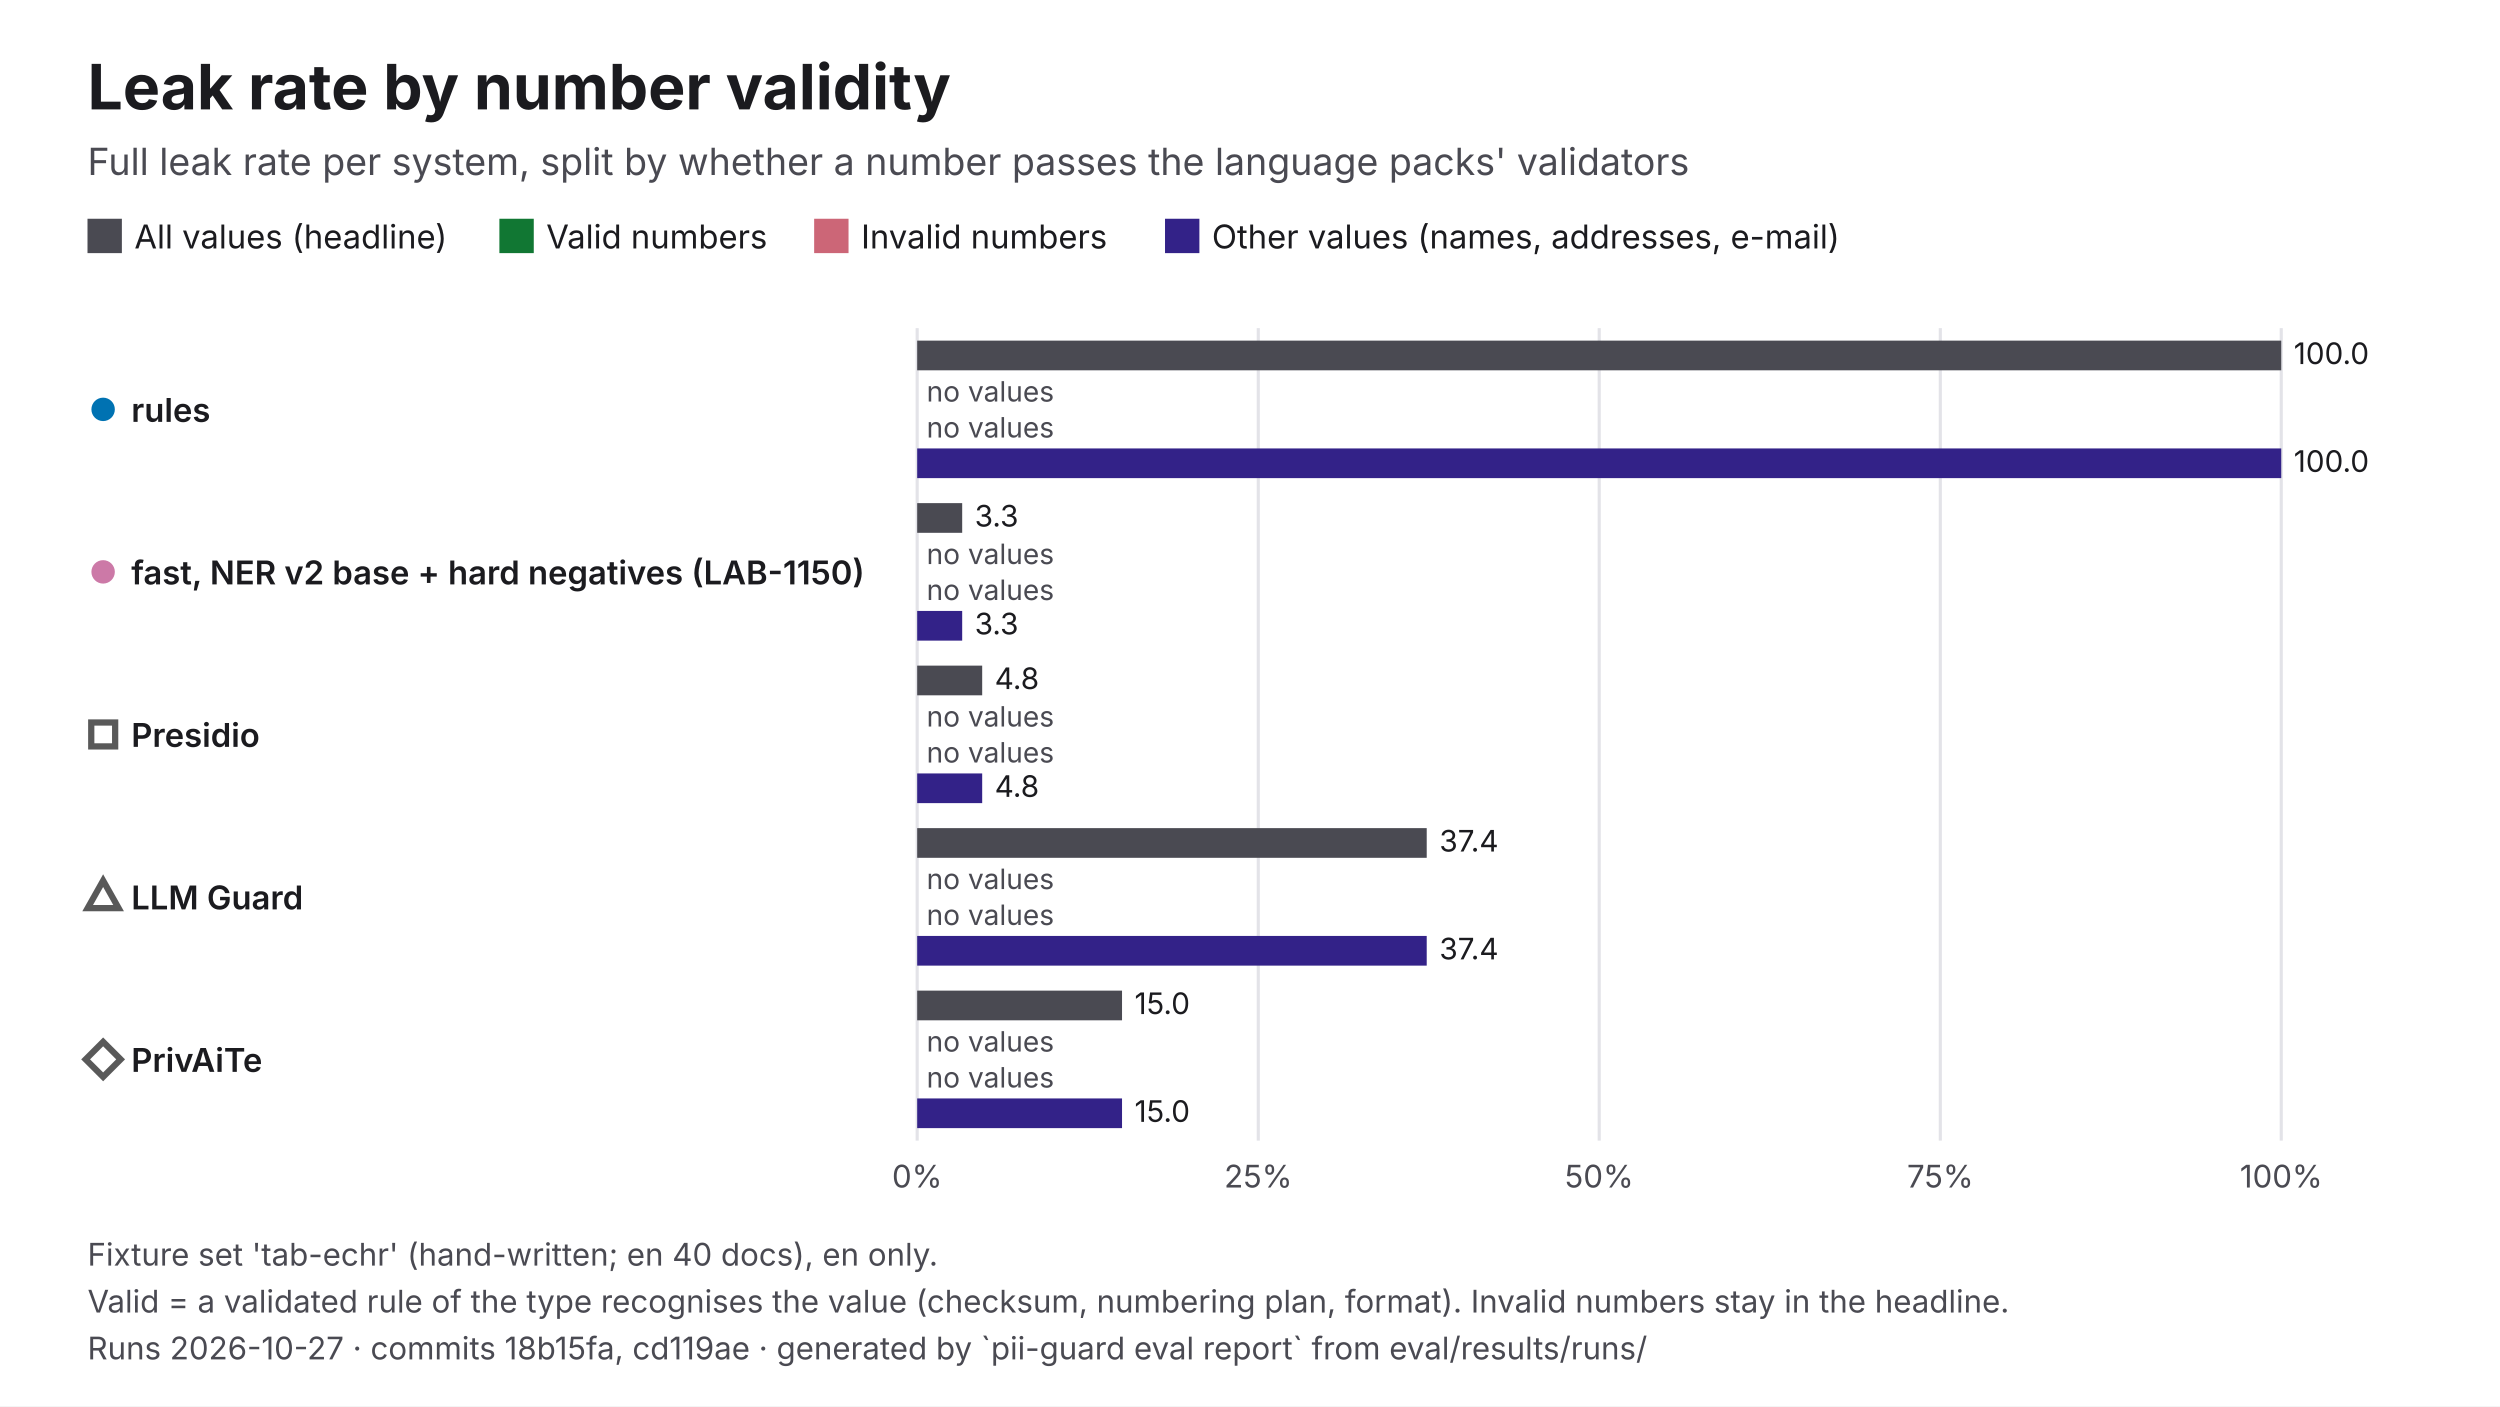
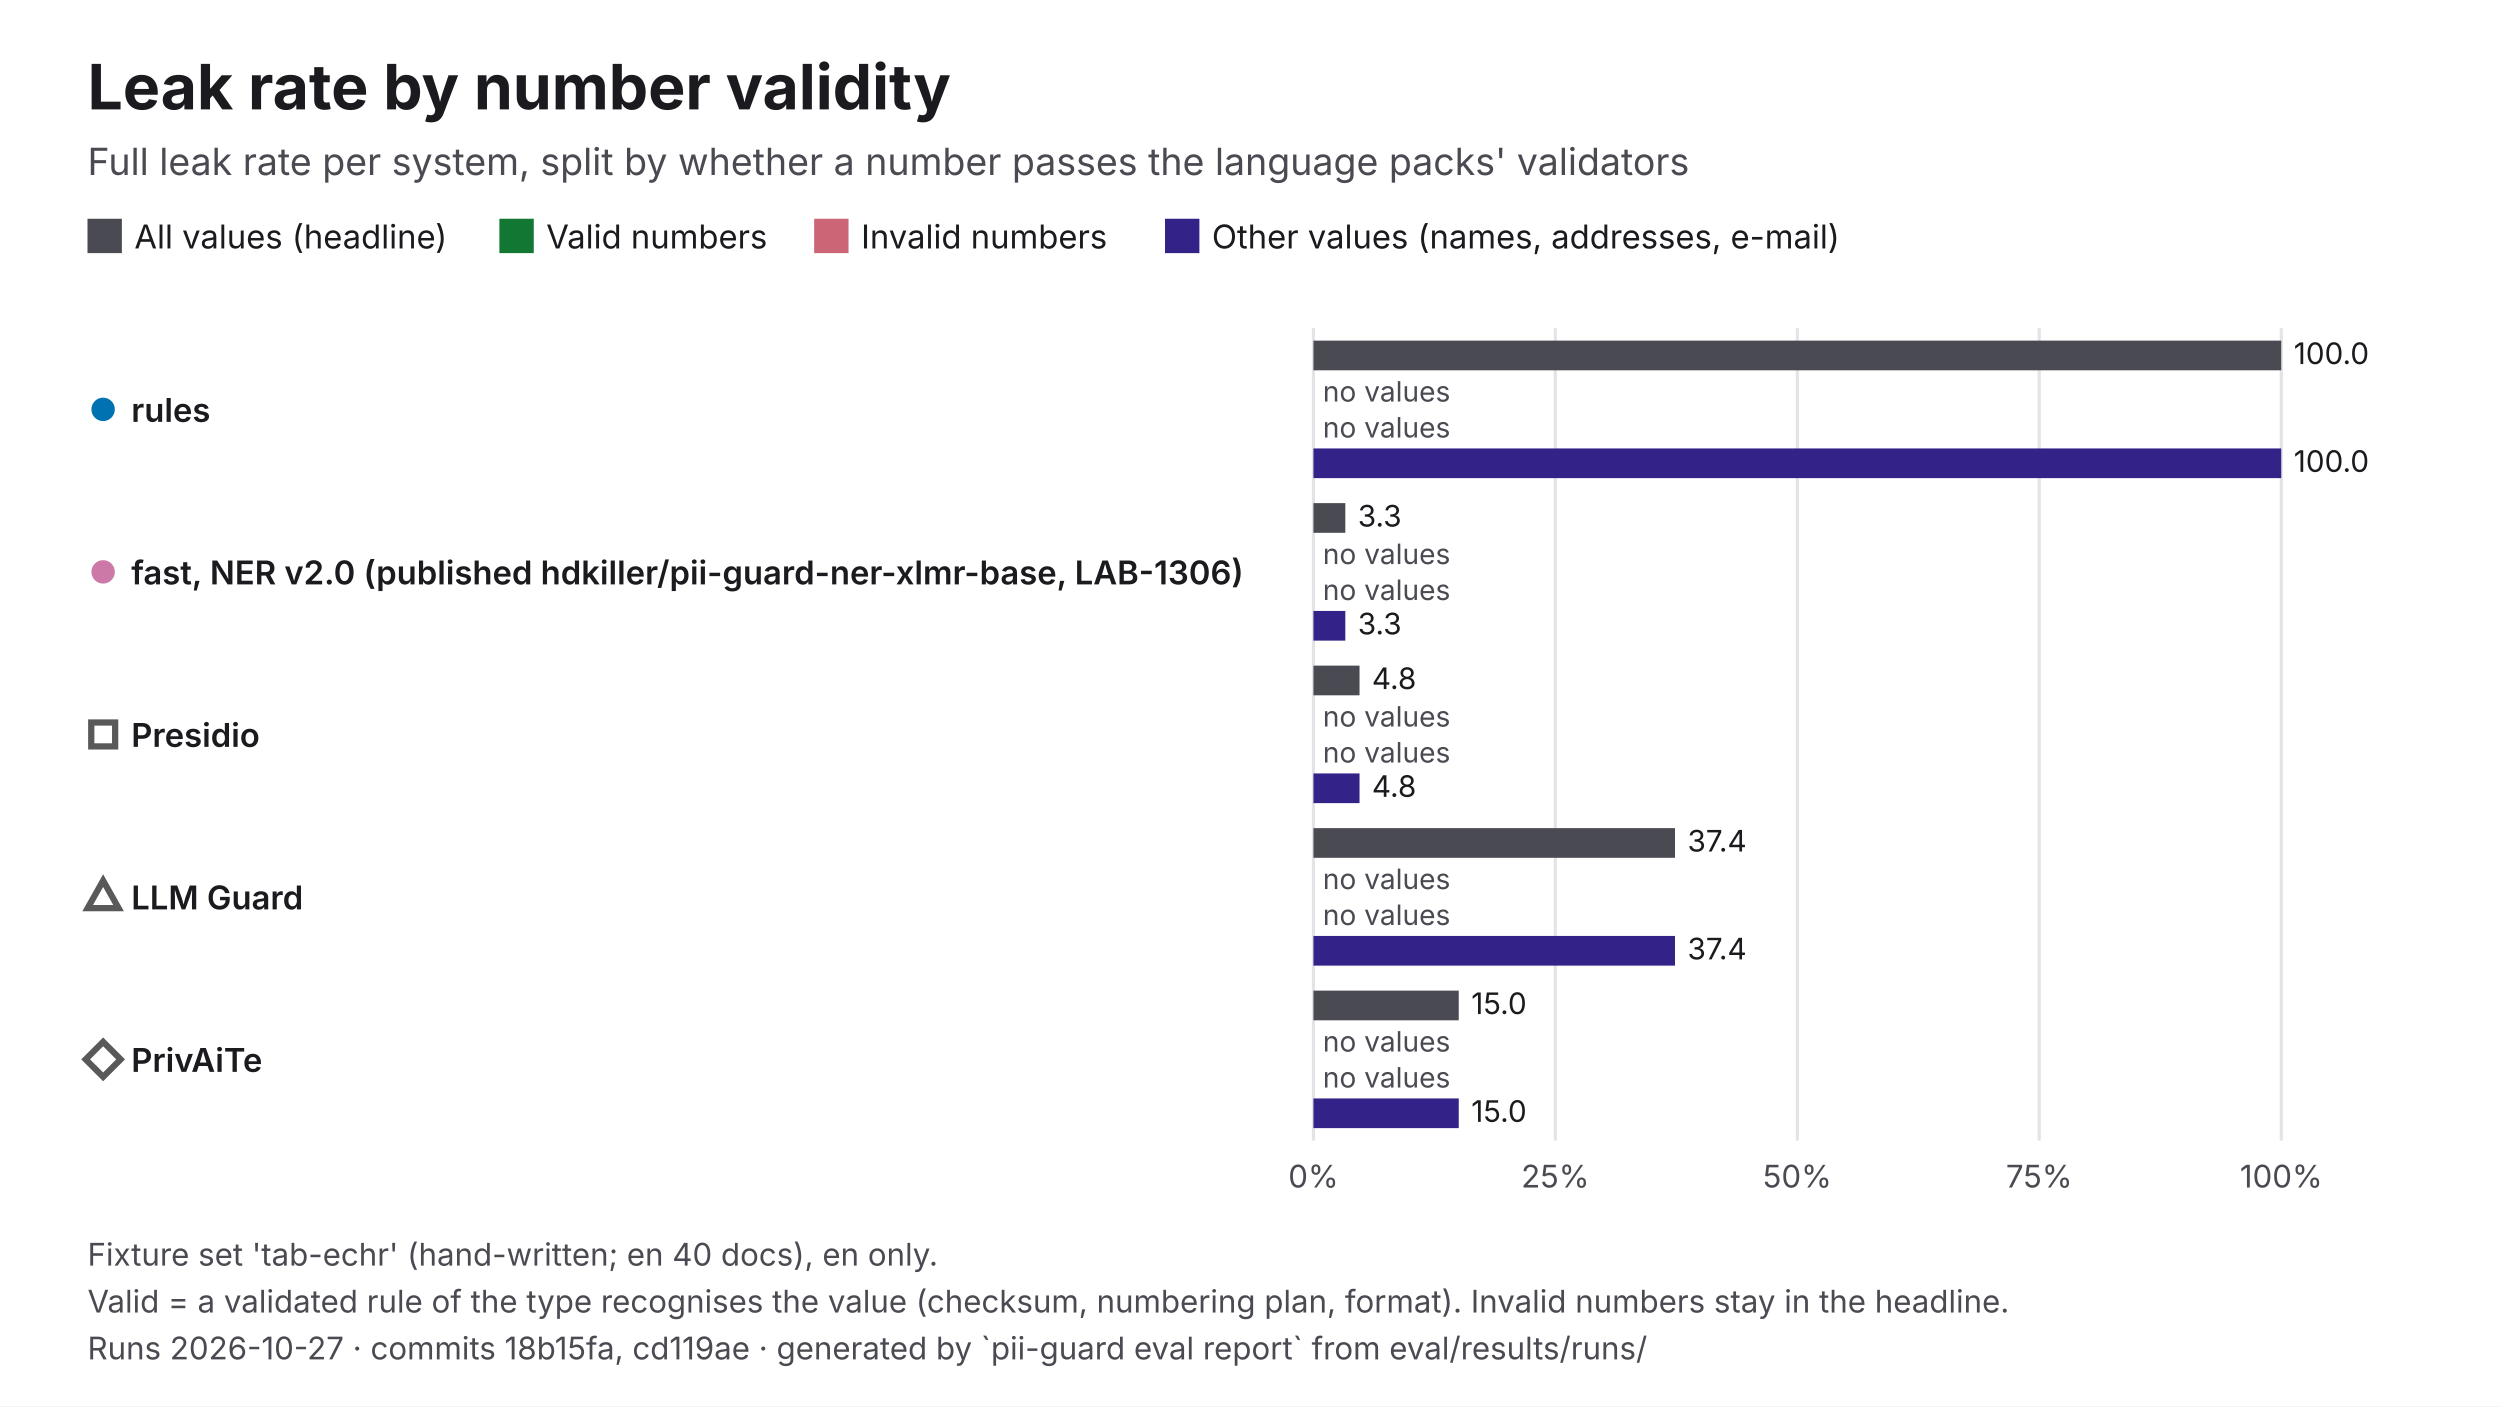
<svg xmlns="http://www.w3.org/2000/svg" viewBox="0 0 1600 900" width="1600" height="900" role="img" aria-labelledby="t d" font-family="Inter, 'Helvetica Neue', Helvetica, Arial, sans-serif">
  <rect width="1600" height="900" fill="#FFFFFF" />
  <text x="56" y="70" font-size="40" fill="#1B1B1F" font-weight="700">Leak rate by number validity</text>
  <text x="56" y="112" font-size="24" fill="#4A4A52">Full leak rate per system, split by whether a number passes the language packs' validators</text>
  <rect x="56" y="140" width="22" height="22" fill="#4A4A52" />
  <text x="86" y="159" font-size="21" fill="#1B1B1F">All values (headline)</text>
  <rect x="319.61" y="140" width="22" height="22" fill="#117733" />
  <text x="349.6" y="159" font-size="21" fill="#1B1B1F">Valid numbers</text>
  <rect x="521.06" y="140" width="22" height="22" fill="#CC6677" />
  <text x="551.1" y="159" font-size="21" fill="#1B1B1F">Invalid numbers</text>
  <rect x="745.61" y="140" width="22" height="22" fill="#332288" />
  <text x="775.6" y="159" font-size="21" fill="#1B1B1F">Other values (names, addresses, e-mail)</text>
-   <line x1="587" y1="210" x2="587" y2="730" stroke="#E3E3E8" stroke-width="2" />
-   <text x="587" y="760" font-size="20" fill="#4A4A52" text-anchor="middle">0%</text>
-   <line x1="805.3" y1="210" x2="805.3" y2="730" stroke="#E3E3E8" stroke-width="2" />
-   <text x="805.3" y="760" font-size="20" fill="#4A4A52" text-anchor="middle">25%</text>
-   <line x1="1023.5" y1="210" x2="1023.5" y2="730" stroke="#E3E3E8" stroke-width="2" />
-   <text x="1023.5" y="760" font-size="20" fill="#4A4A52" text-anchor="middle">50%</text>
-   <line x1="1241.8" y1="210" x2="1241.8" y2="730" stroke="#E3E3E8" stroke-width="2" />
-   <text x="1241.8" y="760" font-size="20" fill="#4A4A52" text-anchor="middle">75%</text>
+   <line x1="840.6" y1="210" x2="840.6" y2="730" stroke="#E3E3E8" stroke-width="2" />
+   <text x="840.6" y="760" font-size="20" fill="#4A4A52" text-anchor="middle">0%</text>
+   <line x1="995.4" y1="210" x2="995.4" y2="730" stroke="#E3E3E8" stroke-width="2" />
+   <text x="995.4" y="760" font-size="20" fill="#4A4A52" text-anchor="middle">25%</text>
+   <line x1="1150.3" y1="210" x2="1150.3" y2="730" stroke="#E3E3E8" stroke-width="2" />
+   <text x="1150.3" y="760" font-size="20" fill="#4A4A52" text-anchor="middle">50%</text>
+   <line x1="1305.1" y1="210" x2="1305.1" y2="730" stroke="#E3E3E8" stroke-width="2" />
+   <text x="1305.1" y="760" font-size="20" fill="#4A4A52" text-anchor="middle">75%</text>
  <line x1="1460" y1="210" x2="1460" y2="730" stroke="#E3E3E8" stroke-width="2" />
  <text x="1460" y="760" font-size="20" fill="#4A4A52" text-anchor="middle">100%</text>
  <circle cx="66" cy="262" r="9" fill="#0072B2" stroke="#FFFFFF" stroke-width="3" />
  <text x="84" y="270" font-size="21" fill="#1B1B1F" font-weight="600">rules</text>
-   <rect x="587" y="218" width="873" height="19" fill="#4A4A52" />
+   <rect x="840.6" y="218" width="619.4" height="19" fill="#4A4A52" />
  <text x="1468" y="233" font-size="19" fill="#1B1B1F">100.0</text>
-   <text x="593" y="257" font-size="18" fill="#4A4A52">no values</text>
-   <text x="593" y="280" font-size="18" fill="#4A4A52">no values</text>
-   <rect x="587" y="287" width="873" height="19" fill="#332288" />
+   <text x="846.6" y="257" font-size="18" fill="#4A4A52">no values</text>
+   <text x="846.6" y="280" font-size="18" fill="#4A4A52">no values</text>
+   <rect x="840.6" y="287" width="619.4" height="19" fill="#332288" />
  <text x="1468" y="302" font-size="19" fill="#1B1B1F">100.0</text>
  <circle cx="66" cy="366" r="9" fill="#CC79A7" stroke="#FFFFFF" stroke-width="3" />
-   <text x="84" y="374" font-size="21" fill="#1B1B1F" font-weight="600">fast, NER v2 base + hard negatives (LAB-1150)</text>
-   <rect x="587" y="322" width="28.8" height="19" fill="#4A4A52" />
-   <text x="623.8" y="337" font-size="19" fill="#1B1B1F">3.3</text>
-   <text x="593" y="361" font-size="18" fill="#4A4A52">no values</text>
-   <text x="593" y="384" font-size="18" fill="#4A4A52">no values</text>
-   <rect x="587" y="391" width="28.8" height="19" fill="#332288" />
-   <text x="623.8" y="406" font-size="19" fill="#1B1B1F">3.3</text>
+   <text x="84" y="374" font-size="21" fill="#1B1B1F" font-weight="600">fast, NER v2.0 (published hdkiller/pii-guard-ner-xlmr-base, LAB-1306)</text>
+   <rect x="840.6" y="322" width="20.4" height="19" fill="#4A4A52" />
+   <text x="869" y="337" font-size="19" fill="#1B1B1F">3.3</text>
+   <text x="846.6" y="361" font-size="18" fill="#4A4A52">no values</text>
+   <text x="846.6" y="384" font-size="18" fill="#4A4A52">no values</text>
+   <rect x="840.6" y="391" width="20.4" height="19" fill="#332288" />
+   <text x="869" y="406" font-size="19" fill="#1B1B1F">3.3</text>
  <rect x="58.4" y="462.4" width="15.3" height="15.3" fill="#FFFFFF" stroke="#595959" stroke-width="4" />
  <text x="84" y="478" font-size="21" fill="#1B1B1F" font-weight="600">Presidio</text>
-   <rect x="587" y="426" width="41.6" height="19" fill="#4A4A52" />
-   <text x="636.6" y="441" font-size="19" fill="#1B1B1F">4.8</text>
-   <text x="593" y="465" font-size="18" fill="#4A4A52">no values</text>
-   <text x="593" y="488" font-size="18" fill="#4A4A52">no values</text>
-   <rect x="587" y="495" width="41.6" height="19" fill="#332288" />
-   <text x="636.6" y="510" font-size="19" fill="#1B1B1F">4.8</text>
+   <rect x="840.6" y="426" width="29.5" height="19" fill="#4A4A52" />
+   <text x="878" y="441" font-size="19" fill="#1B1B1F">4.8</text>
+   <text x="846.6" y="465" font-size="18" fill="#4A4A52">no values</text>
+   <text x="846.6" y="488" font-size="18" fill="#4A4A52">no values</text>
+   <rect x="840.6" y="495" width="29.5" height="19" fill="#332288" />
+   <text x="878" y="510" font-size="19" fill="#1B1B1F">4.8</text>
  <polygon points="66,563.6 75.9,581.2 56.1,581.2" fill="#FFFFFF" stroke="#595959" stroke-width="4" />
  <text x="84" y="582" font-size="21" fill="#1B1B1F" font-weight="600">LLM Guard</text>
-   <rect x="587" y="530" width="326.1" height="19" fill="#4A4A52" />
-   <text x="921.2" y="545" font-size="19" fill="#1B1B1F">37.4</text>
-   <text x="593" y="569" font-size="18" fill="#4A4A52">no values</text>
-   <text x="593" y="592" font-size="18" fill="#4A4A52">no values</text>
-   <rect x="587" y="599" width="326.1" height="19" fill="#332288" />
-   <text x="921.2" y="614" font-size="19" fill="#1B1B1F">37.4</text>
+   <rect x="840.6" y="530" width="231.4" height="19" fill="#4A4A52" />
+   <text x="1080" y="545" font-size="19" fill="#1B1B1F">37.4</text>
+   <text x="846.6" y="569" font-size="18" fill="#4A4A52">no values</text>
+   <text x="846.6" y="592" font-size="18" fill="#4A4A52">no values</text>
+   <rect x="840.6" y="599" width="231.4" height="19" fill="#332288" />
+   <text x="1080" y="614" font-size="19" fill="#1B1B1F">37.4</text>
  <polygon points="66,666.8 77.2,678 66,689.2 54.8,678" fill="#FFFFFF" stroke="#595959" stroke-width="4" />
  <text x="84" y="686" font-size="21" fill="#1B1B1F" font-weight="600">PrivAiTe</text>
-   <rect x="587" y="634" width="131.1" height="19" fill="#4A4A52" />
-   <text x="726.1" y="649" font-size="19" fill="#1B1B1F">15.0</text>
-   <text x="593" y="673" font-size="18" fill="#4A4A52">no values</text>
-   <text x="593" y="696" font-size="18" fill="#4A4A52">no values</text>
-   <rect x="587" y="703" width="131.1" height="19" fill="#332288" />
-   <text x="726.1" y="718" font-size="19" fill="#1B1B1F">15.0</text>
+   <rect x="840.6" y="634" width="93" height="19" fill="#4A4A52" />
+   <text x="941.6" y="649" font-size="19" fill="#1B1B1F">15.0</text>
+   <text x="846.6" y="673" font-size="18" fill="#4A4A52">no values</text>
+   <text x="846.6" y="696" font-size="18" fill="#4A4A52">no values</text>
+   <rect x="840.6" y="703" width="93" height="19" fill="#332288" />
+   <text x="941.6" y="718" font-size="19" fill="#1B1B1F">15.0</text>
  <text x="56" y="810" font-size="20" fill="#4A4A52">Fixture set 'tab-echr' (hand-written; en 40 docs), en only.</text>
  <text x="56" y="840" font-size="20" fill="#4A4A52">Valid = a validated rule of the type recognises the value (checksum, numbering plan, format). Invalid numbers stay in the headline.</text>
  <text x="56" y="870" font-size="20" fill="#4A4A52">Runs 2026-10-27 · commits 18b15fa, cd119ae · generated by `pii-guard eval report` from eval/results/runs/</text>
</svg>
